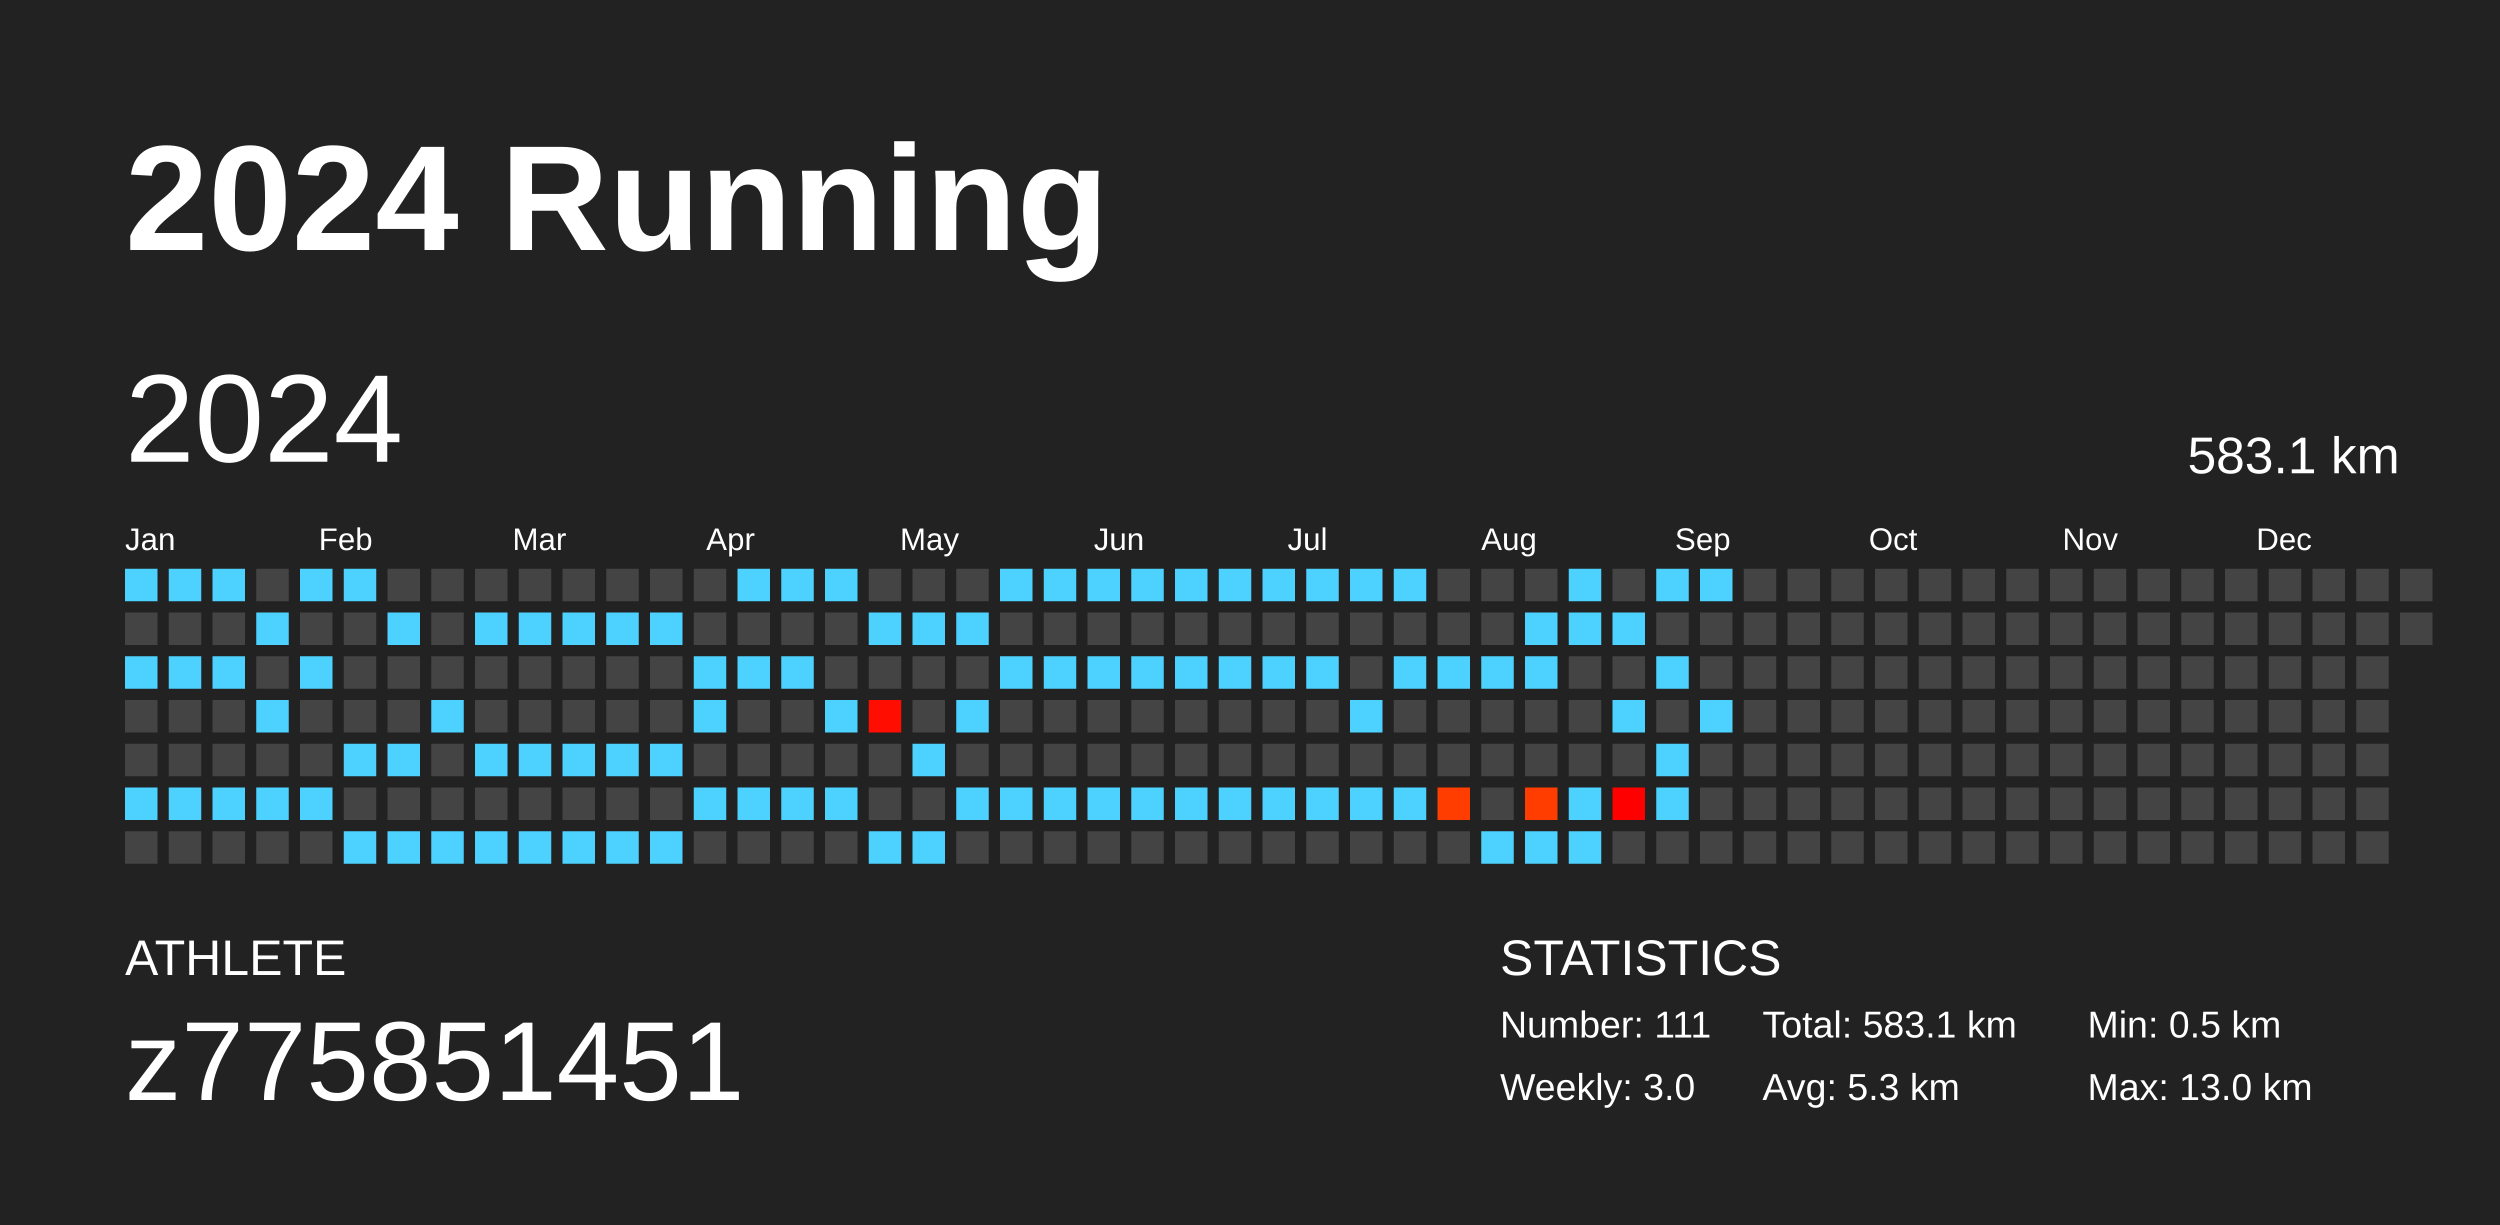
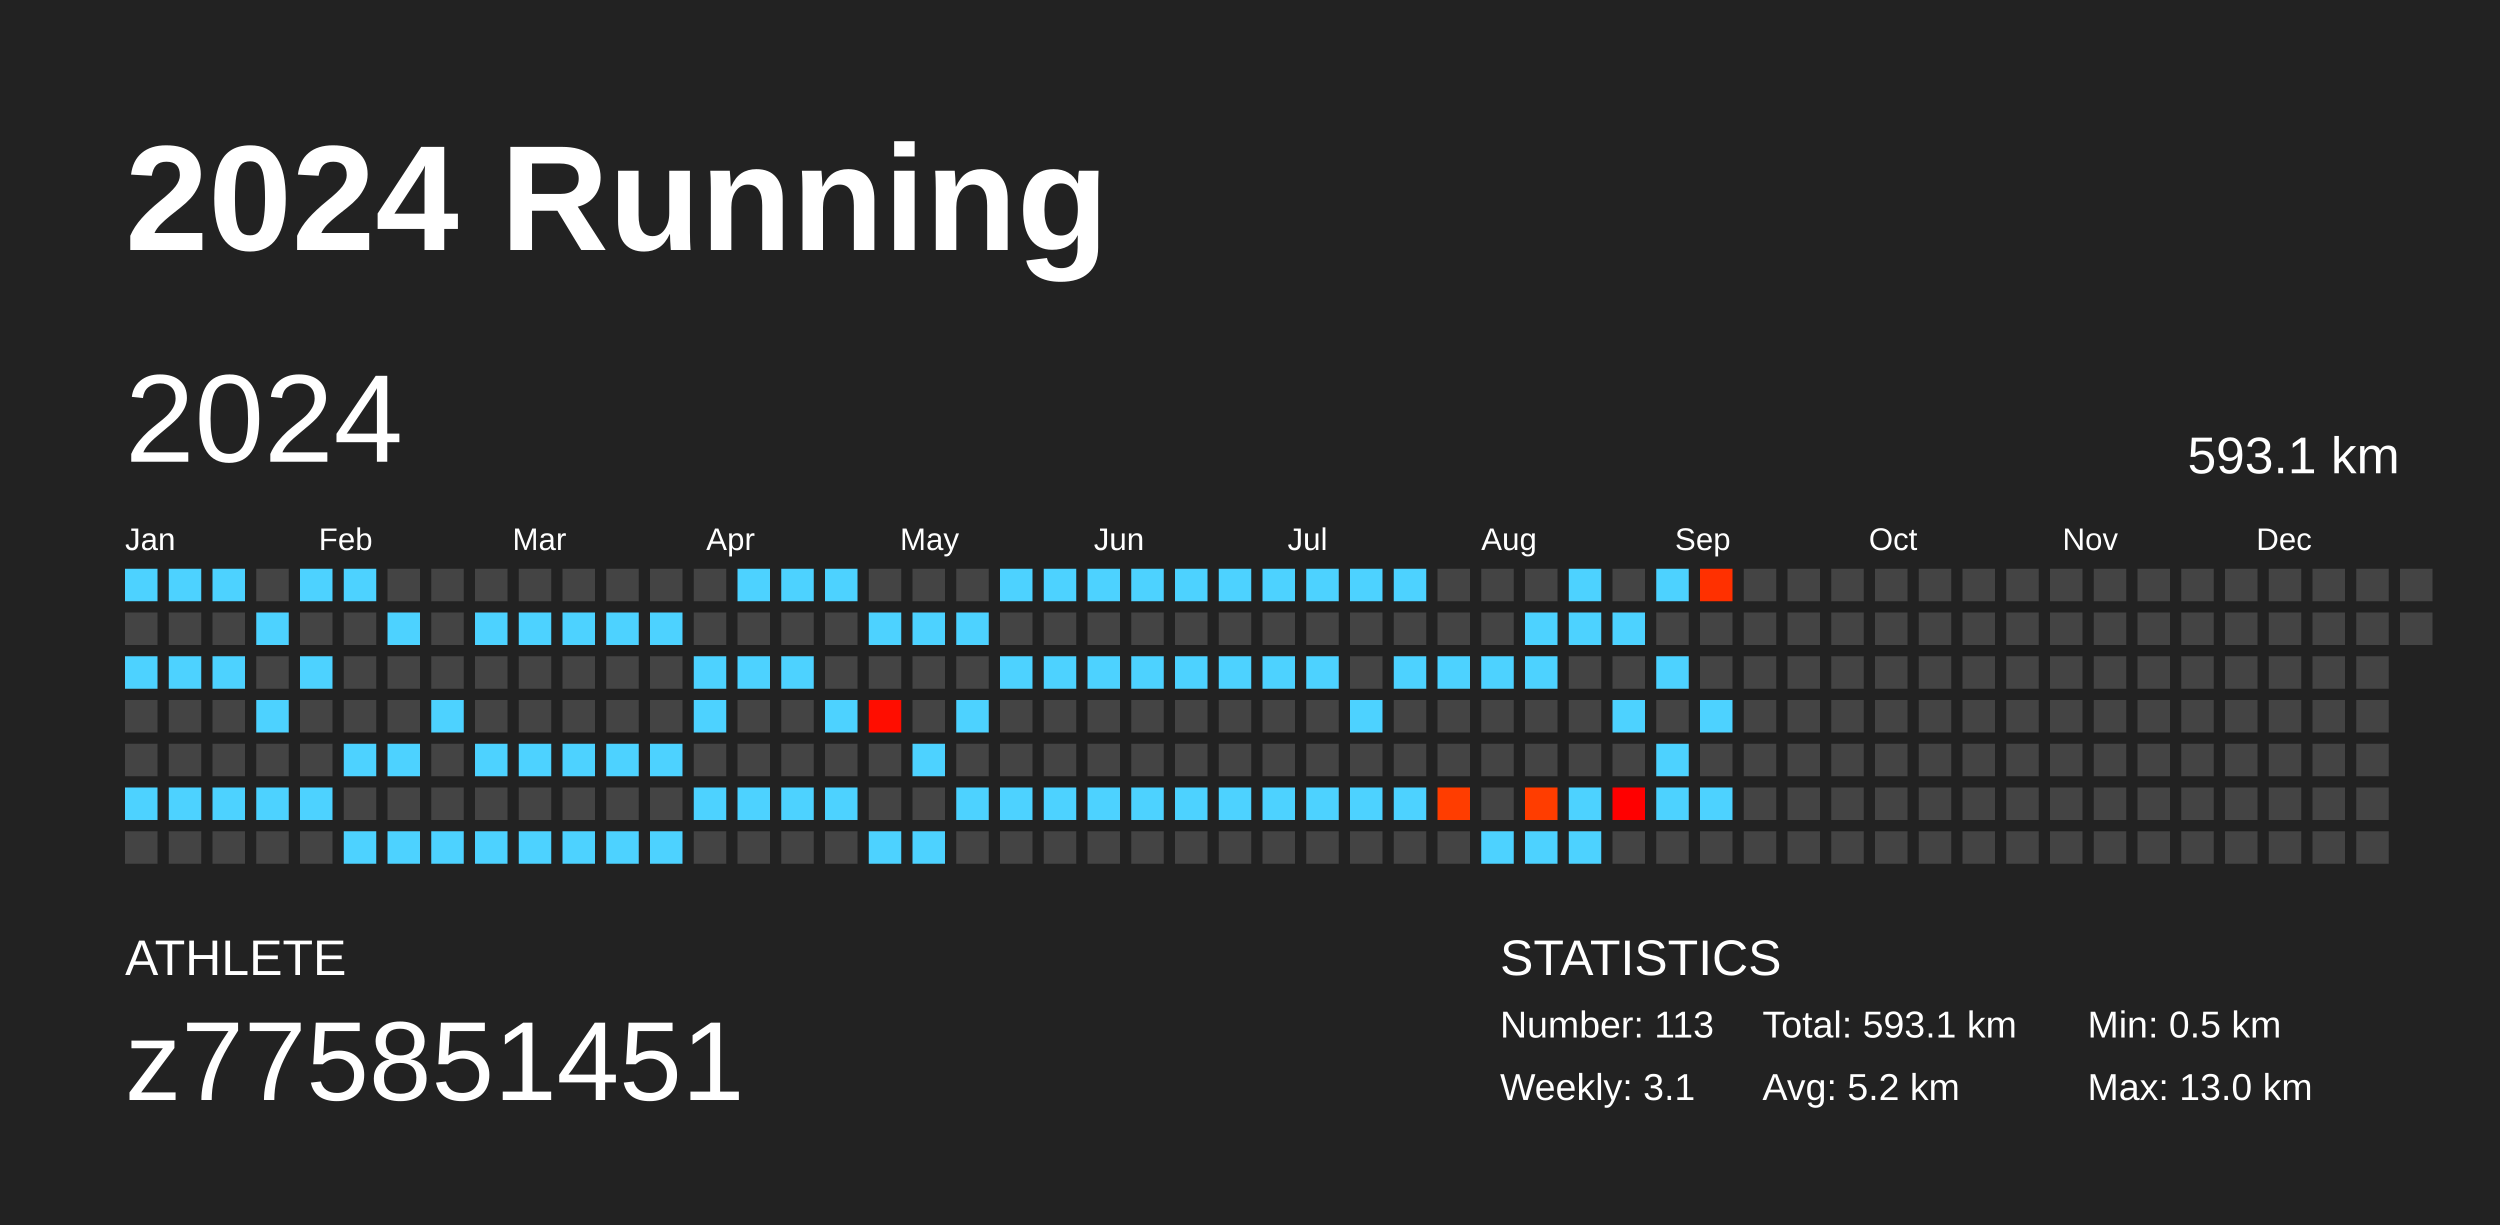
<svg xmlns="http://www.w3.org/2000/svg" baseProfile="full" height="98mm" version="1.1" viewBox="0,0,200,98" width="200mm">
  <defs />
  <rect fill="#222222" height="98" width="200" x="0" y="0" />
  <text fill="#FFFFFF" style="font-size:12px; font-family:Arial; font-weight:bold;" x="10" y="20">2024 Running</text>
  <text fill="#FFFFFF" style="font-size:4px; font-family:Arial" x="10" y="78">ATHLETE</text>
  <text fill="#FFFFFF" style="font-size:9px; font-family:Arial" x="10" y="88">z775851451</text>
  <text fill="#FFFFFF" style="font-size:4px; font-family:Arial" x="120" y="78">STATISTICS</text>
-   <text fill="#FFFFFF" style="font-size:3px; font-family:Arial" x="120" y="83">Number: 111</text>
-   <text fill="#FFFFFF" style="font-size:3px; font-family:Arial" x="120" y="88">Weekly: 3.0</text>
-   <text fill="#FFFFFF" style="font-size:3px; font-family:Arial" x="141" y="83">Total: 583.1 km</text>
-   <text fill="#FFFFFF" style="font-size:3px; font-family:Arial" x="141" y="88">Avg: 5.3 km</text>
+   <text fill="#FFFFFF" style="font-size:3px; font-family:Arial" x="120" y="83">Number: 113</text>
+   <text fill="#FFFFFF" style="font-size:3px; font-family:Arial" x="120" y="88">Weekly: 3.1</text>
+   <text fill="#FFFFFF" style="font-size:3px; font-family:Arial" x="141" y="83">Total: 593.1 km</text>
+   <text fill="#FFFFFF" style="font-size:3px; font-family:Arial" x="141" y="88">Avg: 5.2 km</text>
  <text fill="#FFFFFF" style="font-size:3px; font-family:Arial" x="167" y="83">Min: 0.5 km</text>
  <text fill="#FFFFFF" style="font-size:3px; font-family:Arial" x="167" y="88">Max: 13.0 km</text>
  <text dominant-baseline="hanging" fill="#FFFFFF" style="font-size:10.0px; font-family:Arial;" x="10" y="30">2024</text>
-   <text dominant-baseline="hanging" fill="#FFFFFF" style="font-size:4.125px; font-family:Arial;" x="175" y="35">583.1 km</text>
+   <text dominant-baseline="hanging" fill="#FFFFFF" style="font-size:4.125px; font-family:Arial;" x="175" y="35">593.1 km</text>
  <text fill="#FFFFFF" style="font-size:2.5px; font-family:Arial" x="10.0" y="44">Jan</text>
  <text fill="#FFFFFF" style="font-size:2.5px; font-family:Arial" x="25.5" y="44">Feb</text>
  <text fill="#FFFFFF" style="font-size:2.5px; font-family:Arial" x="41.0" y="44">Mar</text>
  <text fill="#FFFFFF" style="font-size:2.5px; font-family:Arial" x="56.5" y="44">Apr</text>
  <text fill="#FFFFFF" style="font-size:2.5px; font-family:Arial" x="72.0" y="44">May</text>
  <text fill="#FFFFFF" style="font-size:2.5px; font-family:Arial" x="87.5" y="44">Jun</text>
  <text fill="#FFFFFF" style="font-size:2.5px; font-family:Arial" x="103.0" y="44">Jul</text>
  <text fill="#FFFFFF" style="font-size:2.5px; font-family:Arial" x="118.5" y="44">Aug</text>
  <text fill="#FFFFFF" style="font-size:2.5px; font-family:Arial" x="134.0" y="44">Sep</text>
  <text fill="#FFFFFF" style="font-size:2.5px; font-family:Arial" x="149.5" y="44">Oct</text>
  <text fill="#FFFFFF" style="font-size:2.5px; font-family:Arial" x="165.0" y="44">Nov</text>
  <text fill="#FFFFFF" style="font-size:2.5px; font-family:Arial" x="180.5" y="44">Dec</text>
  <rect fill="#4dd2ff" height="2.6" width="2.6" x="10.0" y="45.5" />
  <rect fill="#444444" height="2.6" width="2.6" x="10.0" y="49.0" />
  <rect fill="#4dd2ff" height="2.6" width="2.6" x="10.0" y="52.5" />
  <rect fill="#444444" height="2.6" width="2.6" x="10.0" y="56.0" />
  <rect fill="#444444" height="2.6" width="2.6" x="10.0" y="59.5" />
  <rect fill="#4dd2ff" height="2.6" width="2.6" x="10.0" y="63.0" />
  <rect fill="#444444" height="2.6" width="2.6" x="10.0" y="66.5" />
  <rect fill="#4dd2ff" height="2.6" width="2.6" x="13.5" y="45.5" />
  <rect fill="#444444" height="2.6" width="2.6" x="13.5" y="49.0" />
  <rect fill="#4dd2ff" height="2.6" width="2.6" x="13.5" y="52.5" />
  <rect fill="#444444" height="2.6" width="2.6" x="13.5" y="56.0" />
  <rect fill="#444444" height="2.6" width="2.6" x="13.5" y="59.5" />
  <rect fill="#4dd2ff" height="2.6" width="2.6" x="13.5" y="63.0" />
  <rect fill="#444444" height="2.6" width="2.6" x="13.5" y="66.5" />
  <rect fill="#4dd2ff" height="2.6" width="2.6" x="17.0" y="45.5" />
  <rect fill="#444444" height="2.6" width="2.6" x="17.0" y="49.0" />
  <rect fill="#4dd2ff" height="2.6" width="2.6" x="17.0" y="52.5" />
  <rect fill="#444444" height="2.6" width="2.6" x="17.0" y="56.0" />
  <rect fill="#444444" height="2.6" width="2.6" x="17.0" y="59.5" />
  <rect fill="#4dd2ff" height="2.6" width="2.6" x="17.0" y="63.0" />
  <rect fill="#444444" height="2.6" width="2.6" x="17.0" y="66.5" />
  <rect fill="#444444" height="2.6" width="2.6" x="20.5" y="45.5" />
  <rect fill="#4dd2ff" height="2.6" width="2.6" x="20.5" y="49.0" />
  <rect fill="#444444" height="2.6" width="2.6" x="20.5" y="52.5" />
  <rect fill="#4dd2ff" height="2.6" width="2.6" x="20.5" y="56.0" />
  <rect fill="#444444" height="2.6" width="2.6" x="20.5" y="59.5" />
  <rect fill="#4dd2ff" height="2.6" width="2.6" x="20.5" y="63.0" />
  <rect fill="#444444" height="2.6" width="2.6" x="20.5" y="66.5" />
  <rect fill="#4dd2ff" height="2.6" width="2.6" x="24.0" y="45.5" />
  <rect fill="#444444" height="2.6" width="2.6" x="24.0" y="49.0" />
  <rect fill="#4dd2ff" height="2.6" width="2.6" x="24.0" y="52.5" />
  <rect fill="#444444" height="2.6" width="2.6" x="24.0" y="56.0" />
  <rect fill="#444444" height="2.6" width="2.6" x="24.0" y="59.5" />
  <rect fill="#4dd2ff" height="2.6" width="2.6" x="24.0" y="63.0" />
  <rect fill="#444444" height="2.6" width="2.6" x="24.0" y="66.5" />
  <rect fill="#4dd2ff" height="2.6" width="2.6" x="27.5" y="45.5" />
  <rect fill="#444444" height="2.6" width="2.6" x="27.5" y="49.0" />
  <rect fill="#444444" height="2.6" width="2.6" x="27.5" y="52.5" />
  <rect fill="#444444" height="2.6" width="2.6" x="27.5" y="56.0" />
  <rect fill="#4dd2ff" height="2.6" width="2.6" x="27.5" y="59.5" />
  <rect fill="#444444" height="2.6" width="2.6" x="27.5" y="63.0" />
  <rect fill="#4dd2ff" height="2.6" width="2.6" x="27.5" y="66.5" />
  <rect fill="#444444" height="2.6" width="2.6" x="31.0" y="45.5" />
  <rect fill="#4dd2ff" height="2.6" width="2.6" x="31.0" y="49.0" />
  <rect fill="#444444" height="2.6" width="2.6" x="31.0" y="52.5" />
  <rect fill="#444444" height="2.6" width="2.6" x="31.0" y="56.0" />
  <rect fill="#4dd2ff" height="2.6" width="2.6" x="31.0" y="59.5" />
  <rect fill="#444444" height="2.6" width="2.6" x="31.0" y="63.0" />
  <rect fill="#4dd2ff" height="2.6" width="2.6" x="31.0" y="66.5" />
  <rect fill="#444444" height="2.6" width="2.6" x="34.5" y="45.5" />
  <rect fill="#444444" height="2.6" width="2.6" x="34.5" y="49.0" />
  <rect fill="#444444" height="2.6" width="2.6" x="34.5" y="52.5" />
  <rect fill="#4dd2ff" height="2.6" width="2.6" x="34.5" y="56.0" />
  <rect fill="#444444" height="2.6" width="2.6" x="34.5" y="59.5" />
  <rect fill="#444444" height="2.6" width="2.6" x="34.5" y="63.0" />
  <rect fill="#4dd2ff" height="2.6" width="2.6" x="34.5" y="66.5" />
  <rect fill="#444444" height="2.6" width="2.6" x="38.0" y="45.5" />
  <rect fill="#4dd2ff" height="2.6" width="2.6" x="38.0" y="49.0" />
  <rect fill="#444444" height="2.6" width="2.6" x="38.0" y="52.5" />
  <rect fill="#444444" height="2.6" width="2.6" x="38.0" y="56.0" />
  <rect fill="#4dd2ff" height="2.6" width="2.6" x="38.0" y="59.5" />
  <rect fill="#444444" height="2.6" width="2.6" x="38.0" y="63.0" />
  <rect fill="#4dd2ff" height="2.6" width="2.6" x="38.0" y="66.5" />
  <rect fill="#444444" height="2.6" width="2.6" x="41.5" y="45.5" />
  <rect fill="#4dd2ff" height="2.6" width="2.6" x="41.5" y="49.0" />
  <rect fill="#444444" height="2.6" width="2.6" x="41.5" y="52.5" />
  <rect fill="#444444" height="2.6" width="2.6" x="41.5" y="56.0" />
  <rect fill="#4dd2ff" height="2.6" width="2.6" x="41.5" y="59.5" />
  <rect fill="#444444" height="2.6" width="2.6" x="41.5" y="63.0" />
  <rect fill="#4dd2ff" height="2.6" width="2.6" x="41.5" y="66.5" />
  <rect fill="#444444" height="2.6" width="2.6" x="45.0" y="45.5" />
  <rect fill="#4dd2ff" height="2.6" width="2.6" x="45.0" y="49.0" />
  <rect fill="#444444" height="2.6" width="2.6" x="45.0" y="52.5" />
  <rect fill="#444444" height="2.6" width="2.6" x="45.0" y="56.0" />
  <rect fill="#4dd2ff" height="2.6" width="2.6" x="45.0" y="59.5" />
  <rect fill="#444444" height="2.6" width="2.6" x="45.0" y="63.0" />
  <rect fill="#4dd2ff" height="2.6" width="2.6" x="45.0" y="66.5" />
  <rect fill="#444444" height="2.6" width="2.6" x="48.5" y="45.5" />
  <rect fill="#4dd2ff" height="2.6" width="2.6" x="48.5" y="49.0" />
  <rect fill="#444444" height="2.6" width="2.6" x="48.5" y="52.5" />
  <rect fill="#444444" height="2.6" width="2.6" x="48.5" y="56.0" />
  <rect fill="#4dd2ff" height="2.6" width="2.6" x="48.5" y="59.5" />
  <rect fill="#444444" height="2.6" width="2.6" x="48.5" y="63.0" />
  <rect fill="#4dd2ff" height="2.6" width="2.6" x="48.5" y="66.5" />
  <rect fill="#444444" height="2.6" width="2.6" x="52.0" y="45.5" />
  <rect fill="#4dd2ff" height="2.6" width="2.6" x="52.0" y="49.0" />
  <rect fill="#444444" height="2.6" width="2.6" x="52.0" y="52.5" />
  <rect fill="#444444" height="2.6" width="2.6" x="52.0" y="56.0" />
  <rect fill="#4dd2ff" height="2.6" width="2.6" x="52.0" y="59.5" />
  <rect fill="#444444" height="2.6" width="2.6" x="52.0" y="63.0" />
  <rect fill="#4dd2ff" height="2.6" width="2.6" x="52.0" y="66.5" />
  <rect fill="#444444" height="2.6" width="2.6" x="55.5" y="45.5" />
  <rect fill="#444444" height="2.6" width="2.6" x="55.5" y="49.0" />
  <rect fill="#4dd2ff" height="2.6" width="2.6" x="55.5" y="52.5" />
  <rect fill="#4dd2ff" height="2.6" width="2.6" x="55.5" y="56.0" />
  <rect fill="#444444" height="2.6" width="2.6" x="55.5" y="59.5" />
  <rect fill="#4dd2ff" height="2.6" width="2.6" x="55.5" y="63.0" />
  <rect fill="#444444" height="2.6" width="2.6" x="55.5" y="66.5" />
  <rect fill="#4dd2ff" height="2.6" width="2.6" x="59.0" y="45.5" />
  <rect fill="#444444" height="2.6" width="2.6" x="59.0" y="49.0" />
  <rect fill="#4dd2ff" height="2.6" width="2.6" x="59.0" y="52.5" />
  <rect fill="#444444" height="2.6" width="2.6" x="59.0" y="56.0" />
  <rect fill="#444444" height="2.6" width="2.6" x="59.0" y="59.5" />
  <rect fill="#4dd2ff" height="2.6" width="2.6" x="59.0" y="63.0" />
  <rect fill="#444444" height="2.6" width="2.6" x="59.0" y="66.5" />
  <rect fill="#4dd2ff" height="2.6" width="2.6" x="62.5" y="45.5" />
  <rect fill="#444444" height="2.6" width="2.6" x="62.5" y="49.0" />
  <rect fill="#4dd2ff" height="2.6" width="2.6" x="62.5" y="52.5" />
  <rect fill="#444444" height="2.6" width="2.6" x="62.5" y="56.0" />
  <rect fill="#444444" height="2.6" width="2.6" x="62.5" y="59.5" />
  <rect fill="#4dd2ff" height="2.6" width="2.6" x="62.5" y="63.0" />
  <rect fill="#444444" height="2.6" width="2.6" x="62.5" y="66.5" />
  <rect fill="#4dd2ff" height="2.6" width="2.6" x="66.0" y="45.5" />
  <rect fill="#444444" height="2.6" width="2.6" x="66.0" y="49.0" />
  <rect fill="#444444" height="2.6" width="2.6" x="66.0" y="52.5" />
  <rect fill="#4dd2ff" height="2.6" width="2.6" x="66.0" y="56.0" />
  <rect fill="#444444" height="2.6" width="2.6" x="66.0" y="59.5" />
  <rect fill="#4dd2ff" height="2.6" width="2.6" x="66.0" y="63.0" />
  <rect fill="#444444" height="2.6" width="2.6" x="66.0" y="66.5" />
  <rect fill="#444444" height="2.6" width="2.6" x="69.5" y="45.5" />
  <rect fill="#4dd2ff" height="2.6" width="2.6" x="69.5" y="49.0" />
  <rect fill="#444444" height="2.6" width="2.6" x="69.5" y="52.5" />
  <rect fill="#ff0d00" height="2.6" width="2.6" x="69.5" y="56.0" />
  <rect fill="#444444" height="2.6" width="2.6" x="69.5" y="59.5" />
  <rect fill="#444444" height="2.6" width="2.6" x="69.5" y="63.0" />
  <rect fill="#4dd2ff" height="2.6" width="2.6" x="69.5" y="66.5" />
  <rect fill="#444444" height="2.6" width="2.6" x="73.0" y="45.5" />
  <rect fill="#4dd2ff" height="2.6" width="2.6" x="73.0" y="49.0" />
  <rect fill="#444444" height="2.6" width="2.6" x="73.0" y="52.5" />
  <rect fill="#444444" height="2.6" width="2.6" x="73.0" y="56.0" />
  <rect fill="#4dd2ff" height="2.6" width="2.6" x="73.0" y="59.5" />
  <rect fill="#444444" height="2.6" width="2.6" x="73.0" y="63.0" />
  <rect fill="#4dd2ff" height="2.6" width="2.6" x="73.0" y="66.5" />
  <rect fill="#444444" height="2.6" width="2.6" x="76.5" y="45.5" />
  <rect fill="#4dd2ff" height="2.6" width="2.6" x="76.5" y="49.0" />
  <rect fill="#444444" height="2.6" width="2.6" x="76.5" y="52.5" />
  <rect fill="#4dd2ff" height="2.6" width="2.6" x="76.5" y="56.0" />
  <rect fill="#444444" height="2.6" width="2.6" x="76.5" y="59.5" />
  <rect fill="#4dd2ff" height="2.6" width="2.6" x="76.5" y="63.0" />
  <rect fill="#444444" height="2.6" width="2.6" x="76.5" y="66.5" />
  <rect fill="#4dd2ff" height="2.6" width="2.6" x="80.0" y="45.5" />
  <rect fill="#444444" height="2.6" width="2.6" x="80.0" y="49.0" />
  <rect fill="#4dd2ff" height="2.6" width="2.6" x="80.0" y="52.5" />
  <rect fill="#444444" height="2.6" width="2.6" x="80.0" y="56.0" />
  <rect fill="#444444" height="2.6" width="2.6" x="80.0" y="59.5" />
  <rect fill="#4dd2ff" height="2.6" width="2.6" x="80.0" y="63.0" />
  <rect fill="#444444" height="2.6" width="2.6" x="80.0" y="66.5" />
  <rect fill="#4dd2ff" height="2.6" width="2.6" x="83.5" y="45.5" />
  <rect fill="#444444" height="2.6" width="2.6" x="83.5" y="49.0" />
  <rect fill="#4dd2ff" height="2.6" width="2.6" x="83.5" y="52.5" />
  <rect fill="#444444" height="2.6" width="2.6" x="83.5" y="56.0" />
  <rect fill="#444444" height="2.6" width="2.6" x="83.5" y="59.5" />
  <rect fill="#4dd2ff" height="2.6" width="2.6" x="83.5" y="63.0" />
  <rect fill="#444444" height="2.6" width="2.6" x="83.5" y="66.5" />
  <rect fill="#4dd2ff" height="2.6" width="2.6" x="87.0" y="45.5" />
  <rect fill="#444444" height="2.6" width="2.6" x="87.0" y="49.0" />
  <rect fill="#4dd2ff" height="2.6" width="2.6" x="87.0" y="52.5" />
  <rect fill="#444444" height="2.6" width="2.6" x="87.0" y="56.0" />
  <rect fill="#444444" height="2.6" width="2.6" x="87.0" y="59.5" />
  <rect fill="#4dd2ff" height="2.6" width="2.6" x="87.0" y="63.0" />
  <rect fill="#444444" height="2.6" width="2.6" x="87.0" y="66.5" />
  <rect fill="#4dd2ff" height="2.6" width="2.6" x="90.5" y="45.5" />
  <rect fill="#444444" height="2.6" width="2.6" x="90.5" y="49.0" />
  <rect fill="#4dd2ff" height="2.6" width="2.6" x="90.5" y="52.5" />
  <rect fill="#444444" height="2.6" width="2.6" x="90.5" y="56.0" />
  <rect fill="#444444" height="2.6" width="2.6" x="90.5" y="59.5" />
  <rect fill="#4dd2ff" height="2.6" width="2.6" x="90.5" y="63.0" />
  <rect fill="#444444" height="2.6" width="2.6" x="90.5" y="66.5" />
  <rect fill="#4dd2ff" height="2.6" width="2.6" x="94.0" y="45.5" />
  <rect fill="#444444" height="2.6" width="2.6" x="94.0" y="49.0" />
  <rect fill="#4dd2ff" height="2.6" width="2.6" x="94.0" y="52.5" />
  <rect fill="#444444" height="2.6" width="2.6" x="94.0" y="56.0" />
  <rect fill="#444444" height="2.6" width="2.6" x="94.0" y="59.5" />
  <rect fill="#4dd2ff" height="2.6" width="2.6" x="94.0" y="63.0" />
  <rect fill="#444444" height="2.6" width="2.6" x="94.0" y="66.5" />
  <rect fill="#4dd2ff" height="2.6" width="2.6" x="97.5" y="45.5" />
  <rect fill="#444444" height="2.6" width="2.6" x="97.5" y="49.0" />
  <rect fill="#4dd2ff" height="2.6" width="2.6" x="97.5" y="52.5" />
  <rect fill="#444444" height="2.6" width="2.6" x="97.5" y="56.0" />
  <rect fill="#444444" height="2.6" width="2.6" x="97.5" y="59.5" />
  <rect fill="#4dd2ff" height="2.6" width="2.6" x="97.5" y="63.0" />
  <rect fill="#444444" height="2.6" width="2.6" x="97.5" y="66.5" />
  <rect fill="#4dd2ff" height="2.6" width="2.6" x="101.0" y="45.5" />
  <rect fill="#444444" height="2.6" width="2.6" x="101.0" y="49.0" />
  <rect fill="#4dd2ff" height="2.6" width="2.6" x="101.0" y="52.5" />
  <rect fill="#444444" height="2.6" width="2.6" x="101.0" y="56.0" />
  <rect fill="#444444" height="2.6" width="2.6" x="101.0" y="59.5" />
  <rect fill="#4dd2ff" height="2.6" width="2.6" x="101.0" y="63.0" />
  <rect fill="#444444" height="2.6" width="2.6" x="101.0" y="66.5" />
  <rect fill="#4dd2ff" height="2.6" width="2.6" x="104.5" y="45.5" />
  <rect fill="#444444" height="2.6" width="2.6" x="104.5" y="49.0" />
  <rect fill="#4dd2ff" height="2.6" width="2.6" x="104.5" y="52.5" />
  <rect fill="#444444" height="2.6" width="2.6" x="104.5" y="56.0" />
  <rect fill="#444444" height="2.6" width="2.6" x="104.5" y="59.5" />
  <rect fill="#4dd2ff" height="2.6" width="2.6" x="104.5" y="63.0" />
  <rect fill="#444444" height="2.6" width="2.6" x="104.5" y="66.5" />
  <rect fill="#4dd2ff" height="2.6" width="2.6" x="108.0" y="45.5" />
  <rect fill="#444444" height="2.6" width="2.6" x="108.0" y="49.0" />
  <rect fill="#444444" height="2.6" width="2.6" x="108.0" y="52.5" />
  <rect fill="#4dd2ff" height="2.6" width="2.6" x="108.0" y="56.0" />
  <rect fill="#444444" height="2.6" width="2.6" x="108.0" y="59.5" />
  <rect fill="#4dd2ff" height="2.6" width="2.6" x="108.0" y="63.0" />
  <rect fill="#444444" height="2.6" width="2.6" x="108.0" y="66.5" />
  <rect fill="#4dd2ff" height="2.6" width="2.6" x="111.5" y="45.5" />
  <rect fill="#444444" height="2.6" width="2.6" x="111.5" y="49.0" />
  <rect fill="#4dd2ff" height="2.6" width="2.6" x="111.5" y="52.5" />
  <rect fill="#444444" height="2.6" width="2.6" x="111.5" y="56.0" />
  <rect fill="#444444" height="2.6" width="2.6" x="111.5" y="59.5" />
  <rect fill="#4dd2ff" height="2.6" width="2.6" x="111.5" y="63.0" />
  <rect fill="#444444" height="2.6" width="2.6" x="111.5" y="66.5" />
  <rect fill="#444444" height="2.6" width="2.6" x="115.0" y="45.5" />
  <rect fill="#444444" height="2.6" width="2.6" x="115.0" y="49.0" />
  <rect fill="#4dd2ff" height="2.6" width="2.6" x="115.0" y="52.5" />
  <rect fill="#444444" height="2.6" width="2.6" x="115.0" y="56.0" />
  <rect fill="#444444" height="2.6" width="2.6" x="115.0" y="59.5" />
  <rect fill="#ff3d00" height="2.6" width="2.6" x="115.0" y="63.0" />
  <rect fill="#444444" height="2.6" width="2.6" x="115.0" y="66.5" />
  <rect fill="#444444" height="2.6" width="2.6" x="118.5" y="45.5" />
  <rect fill="#444444" height="2.6" width="2.6" x="118.5" y="49.0" />
  <rect fill="#4dd2ff" height="2.6" width="2.6" x="118.5" y="52.5" />
  <rect fill="#444444" height="2.6" width="2.6" x="118.5" y="56.0" />
  <rect fill="#444444" height="2.6" width="2.6" x="118.5" y="59.5" />
  <rect fill="#444444" height="2.6" width="2.6" x="118.5" y="63.0" />
  <rect fill="#4dd2ff" height="2.6" width="2.6" x="118.5" y="66.5" />
  <rect fill="#444444" height="2.6" width="2.6" x="122.0" y="45.5" />
  <rect fill="#4dd2ff" height="2.6" width="2.6" x="122.0" y="49.0" />
  <rect fill="#4dd2ff" height="2.6" width="2.6" x="122.0" y="52.5" />
  <rect fill="#444444" height="2.6" width="2.6" x="122.0" y="56.0" />
  <rect fill="#444444" height="2.6" width="2.6" x="122.0" y="59.5" />
  <rect fill="#ff3d00" height="2.6" width="2.6" x="122.0" y="63.0" />
  <rect fill="#4dd2ff" height="2.6" width="2.6" x="122.0" y="66.5" />
  <rect fill="#4dd2ff" height="2.6" width="2.6" x="125.5" y="45.5" />
  <rect fill="#4dd2ff" height="2.6" width="2.6" x="125.5" y="49.0" />
  <rect fill="#444444" height="2.6" width="2.6" x="125.5" y="52.5" />
  <rect fill="#444444" height="2.6" width="2.6" x="125.5" y="56.0" />
  <rect fill="#444444" height="2.6" width="2.6" x="125.5" y="59.5" />
  <rect fill="#4dd2ff" height="2.6" width="2.6" x="125.5" y="63.0" />
  <rect fill="#4dd2ff" height="2.6" width="2.6" x="125.5" y="66.5" />
  <rect fill="#444444" height="2.6" width="2.6" x="129.0" y="45.5" />
  <rect fill="#4dd2ff" height="2.6" width="2.6" x="129.0" y="49.0" />
  <rect fill="#444444" height="2.6" width="2.6" x="129.0" y="52.5" />
  <rect fill="#4dd2ff" height="2.6" width="2.6" x="129.0" y="56.0" />
  <rect fill="#444444" height="2.6" width="2.6" x="129.0" y="59.5" />
  <rect fill="#ff0000" height="2.6" width="2.6" x="129.0" y="63.0" />
  <rect fill="#444444" height="2.6" width="2.6" x="129.0" y="66.5" />
  <rect fill="#4dd2ff" height="2.6" width="2.6" x="132.5" y="45.5" />
  <rect fill="#444444" height="2.6" width="2.6" x="132.5" y="49.0" />
  <rect fill="#4dd2ff" height="2.6" width="2.6" x="132.5" y="52.5" />
  <rect fill="#444444" height="2.6" width="2.6" x="132.5" y="56.0" />
  <rect fill="#4dd2ff" height="2.6" width="2.6" x="132.5" y="59.5" />
  <rect fill="#4dd2ff" height="2.6" width="2.6" x="132.5" y="63.0" />
  <rect fill="#444444" height="2.6" width="2.6" x="132.5" y="66.5" />
-   <rect fill="#4dd2ff" height="2.6" width="2.6" x="136.0" y="45.5" />
+   <rect fill="#ff3000" height="2.6" width="2.6" x="136.0" y="45.5" />
  <rect fill="#444444" height="2.6" width="2.6" x="136.0" y="49.0" />
  <rect fill="#444444" height="2.6" width="2.6" x="136.0" y="52.5" />
  <rect fill="#4dd2ff" height="2.6" width="2.6" x="136.0" y="56.0" />
  <rect fill="#444444" height="2.6" width="2.6" x="136.0" y="59.5" />
-   <rect fill="#444444" height="2.6" width="2.6" x="136.0" y="63.0" />
+   <rect fill="#4dd2ff" height="2.6" width="2.6" x="136.0" y="63.0" />
  <rect fill="#444444" height="2.6" width="2.6" x="136.0" y="66.5" />
  <rect fill="#444444" height="2.6" width="2.6" x="139.5" y="45.5" />
  <rect fill="#444444" height="2.6" width="2.6" x="139.5" y="49.0" />
  <rect fill="#444444" height="2.6" width="2.6" x="139.5" y="52.5" />
  <rect fill="#444444" height="2.6" width="2.6" x="139.5" y="56.0" />
  <rect fill="#444444" height="2.6" width="2.6" x="139.5" y="59.5" />
  <rect fill="#444444" height="2.6" width="2.6" x="139.5" y="63.0" />
  <rect fill="#444444" height="2.6" width="2.6" x="139.5" y="66.5" />
  <rect fill="#444444" height="2.6" width="2.6" x="143.0" y="45.5" />
  <rect fill="#444444" height="2.6" width="2.6" x="143.0" y="49.0" />
  <rect fill="#444444" height="2.6" width="2.6" x="143.0" y="52.5" />
  <rect fill="#444444" height="2.6" width="2.6" x="143.0" y="56.0" />
  <rect fill="#444444" height="2.6" width="2.6" x="143.0" y="59.5" />
  <rect fill="#444444" height="2.6" width="2.6" x="143.0" y="63.0" />
  <rect fill="#444444" height="2.6" width="2.6" x="143.0" y="66.5" />
  <rect fill="#444444" height="2.6" width="2.6" x="146.5" y="45.5" />
  <rect fill="#444444" height="2.6" width="2.6" x="146.5" y="49.0" />
  <rect fill="#444444" height="2.6" width="2.6" x="146.5" y="52.5" />
  <rect fill="#444444" height="2.6" width="2.6" x="146.5" y="56.0" />
  <rect fill="#444444" height="2.6" width="2.6" x="146.5" y="59.5" />
  <rect fill="#444444" height="2.6" width="2.6" x="146.5" y="63.0" />
  <rect fill="#444444" height="2.6" width="2.6" x="146.5" y="66.5" />
  <rect fill="#444444" height="2.6" width="2.6" x="150.0" y="45.5" />
  <rect fill="#444444" height="2.6" width="2.6" x="150.0" y="49.0" />
  <rect fill="#444444" height="2.6" width="2.6" x="150.0" y="52.5" />
  <rect fill="#444444" height="2.6" width="2.6" x="150.0" y="56.0" />
  <rect fill="#444444" height="2.6" width="2.6" x="150.0" y="59.5" />
  <rect fill="#444444" height="2.6" width="2.6" x="150.0" y="63.0" />
  <rect fill="#444444" height="2.6" width="2.6" x="150.0" y="66.5" />
  <rect fill="#444444" height="2.6" width="2.6" x="153.5" y="45.5" />
  <rect fill="#444444" height="2.6" width="2.6" x="153.5" y="49.0" />
  <rect fill="#444444" height="2.6" width="2.6" x="153.5" y="52.5" />
  <rect fill="#444444" height="2.6" width="2.6" x="153.5" y="56.0" />
  <rect fill="#444444" height="2.6" width="2.6" x="153.5" y="59.5" />
  <rect fill="#444444" height="2.6" width="2.6" x="153.5" y="63.0" />
  <rect fill="#444444" height="2.6" width="2.6" x="153.5" y="66.5" />
  <rect fill="#444444" height="2.6" width="2.6" x="157.0" y="45.5" />
  <rect fill="#444444" height="2.6" width="2.6" x="157.0" y="49.0" />
  <rect fill="#444444" height="2.6" width="2.6" x="157.0" y="52.5" />
  <rect fill="#444444" height="2.6" width="2.6" x="157.0" y="56.0" />
  <rect fill="#444444" height="2.6" width="2.6" x="157.0" y="59.5" />
  <rect fill="#444444" height="2.6" width="2.6" x="157.0" y="63.0" />
  <rect fill="#444444" height="2.6" width="2.6" x="157.0" y="66.5" />
  <rect fill="#444444" height="2.6" width="2.6" x="160.5" y="45.5" />
  <rect fill="#444444" height="2.6" width="2.6" x="160.5" y="49.0" />
  <rect fill="#444444" height="2.6" width="2.6" x="160.5" y="52.5" />
  <rect fill="#444444" height="2.6" width="2.6" x="160.5" y="56.0" />
  <rect fill="#444444" height="2.6" width="2.6" x="160.5" y="59.5" />
  <rect fill="#444444" height="2.6" width="2.6" x="160.5" y="63.0" />
  <rect fill="#444444" height="2.6" width="2.6" x="160.5" y="66.5" />
  <rect fill="#444444" height="2.6" width="2.6" x="164.0" y="45.5" />
  <rect fill="#444444" height="2.6" width="2.6" x="164.0" y="49.0" />
  <rect fill="#444444" height="2.6" width="2.6" x="164.0" y="52.5" />
  <rect fill="#444444" height="2.6" width="2.6" x="164.0" y="56.0" />
  <rect fill="#444444" height="2.6" width="2.6" x="164.0" y="59.5" />
  <rect fill="#444444" height="2.6" width="2.6" x="164.0" y="63.0" />
  <rect fill="#444444" height="2.6" width="2.6" x="164.0" y="66.5" />
  <rect fill="#444444" height="2.6" width="2.6" x="167.5" y="45.5" />
  <rect fill="#444444" height="2.6" width="2.6" x="167.5" y="49.0" />
  <rect fill="#444444" height="2.6" width="2.6" x="167.5" y="52.5" />
  <rect fill="#444444" height="2.6" width="2.6" x="167.5" y="56.0" />
  <rect fill="#444444" height="2.6" width="2.6" x="167.5" y="59.5" />
  <rect fill="#444444" height="2.6" width="2.6" x="167.5" y="63.0" />
  <rect fill="#444444" height="2.6" width="2.6" x="167.5" y="66.5" />
  <rect fill="#444444" height="2.6" width="2.6" x="171.0" y="45.5" />
  <rect fill="#444444" height="2.6" width="2.6" x="171.0" y="49.0" />
  <rect fill="#444444" height="2.6" width="2.6" x="171.0" y="52.5" />
  <rect fill="#444444" height="2.6" width="2.6" x="171.0" y="56.0" />
  <rect fill="#444444" height="2.6" width="2.6" x="171.0" y="59.5" />
  <rect fill="#444444" height="2.6" width="2.6" x="171.0" y="63.0" />
  <rect fill="#444444" height="2.6" width="2.6" x="171.0" y="66.5" />
  <rect fill="#444444" height="2.6" width="2.6" x="174.5" y="45.5" />
  <rect fill="#444444" height="2.6" width="2.6" x="174.5" y="49.0" />
  <rect fill="#444444" height="2.6" width="2.6" x="174.5" y="52.5" />
  <rect fill="#444444" height="2.6" width="2.6" x="174.5" y="56.0" />
  <rect fill="#444444" height="2.6" width="2.6" x="174.5" y="59.5" />
  <rect fill="#444444" height="2.6" width="2.6" x="174.5" y="63.0" />
  <rect fill="#444444" height="2.6" width="2.6" x="174.5" y="66.5" />
  <rect fill="#444444" height="2.6" width="2.6" x="178.0" y="45.5" />
  <rect fill="#444444" height="2.6" width="2.6" x="178.0" y="49.0" />
  <rect fill="#444444" height="2.6" width="2.6" x="178.0" y="52.5" />
  <rect fill="#444444" height="2.6" width="2.6" x="178.0" y="56.0" />
  <rect fill="#444444" height="2.6" width="2.6" x="178.0" y="59.5" />
  <rect fill="#444444" height="2.6" width="2.6" x="178.0" y="63.0" />
  <rect fill="#444444" height="2.6" width="2.6" x="178.0" y="66.5" />
  <rect fill="#444444" height="2.6" width="2.6" x="181.5" y="45.5" />
  <rect fill="#444444" height="2.6" width="2.6" x="181.5" y="49.0" />
  <rect fill="#444444" height="2.6" width="2.6" x="181.5" y="52.5" />
  <rect fill="#444444" height="2.6" width="2.6" x="181.5" y="56.0" />
  <rect fill="#444444" height="2.6" width="2.6" x="181.5" y="59.5" />
  <rect fill="#444444" height="2.6" width="2.6" x="181.5" y="63.0" />
  <rect fill="#444444" height="2.6" width="2.6" x="181.5" y="66.5" />
  <rect fill="#444444" height="2.6" width="2.6" x="185.0" y="45.5" />
  <rect fill="#444444" height="2.6" width="2.6" x="185.0" y="49.0" />
  <rect fill="#444444" height="2.6" width="2.6" x="185.0" y="52.5" />
  <rect fill="#444444" height="2.6" width="2.6" x="185.0" y="56.0" />
  <rect fill="#444444" height="2.6" width="2.6" x="185.0" y="59.5" />
  <rect fill="#444444" height="2.6" width="2.6" x="185.0" y="63.0" />
  <rect fill="#444444" height="2.6" width="2.6" x="185.0" y="66.5" />
  <rect fill="#444444" height="2.6" width="2.6" x="188.5" y="45.5" />
  <rect fill="#444444" height="2.6" width="2.6" x="188.5" y="49.0" />
  <rect fill="#444444" height="2.6" width="2.6" x="188.5" y="52.5" />
  <rect fill="#444444" height="2.6" width="2.6" x="188.5" y="56.0" />
  <rect fill="#444444" height="2.6" width="2.6" x="188.5" y="59.5" />
  <rect fill="#444444" height="2.6" width="2.6" x="188.5" y="63.0" />
  <rect fill="#444444" height="2.6" width="2.6" x="188.5" y="66.5" />
  <rect fill="#444444" height="2.6" width="2.6" x="192.0" y="45.5" />
  <rect fill="#444444" height="2.6" width="2.6" x="192.0" y="49.0" />
</svg>
